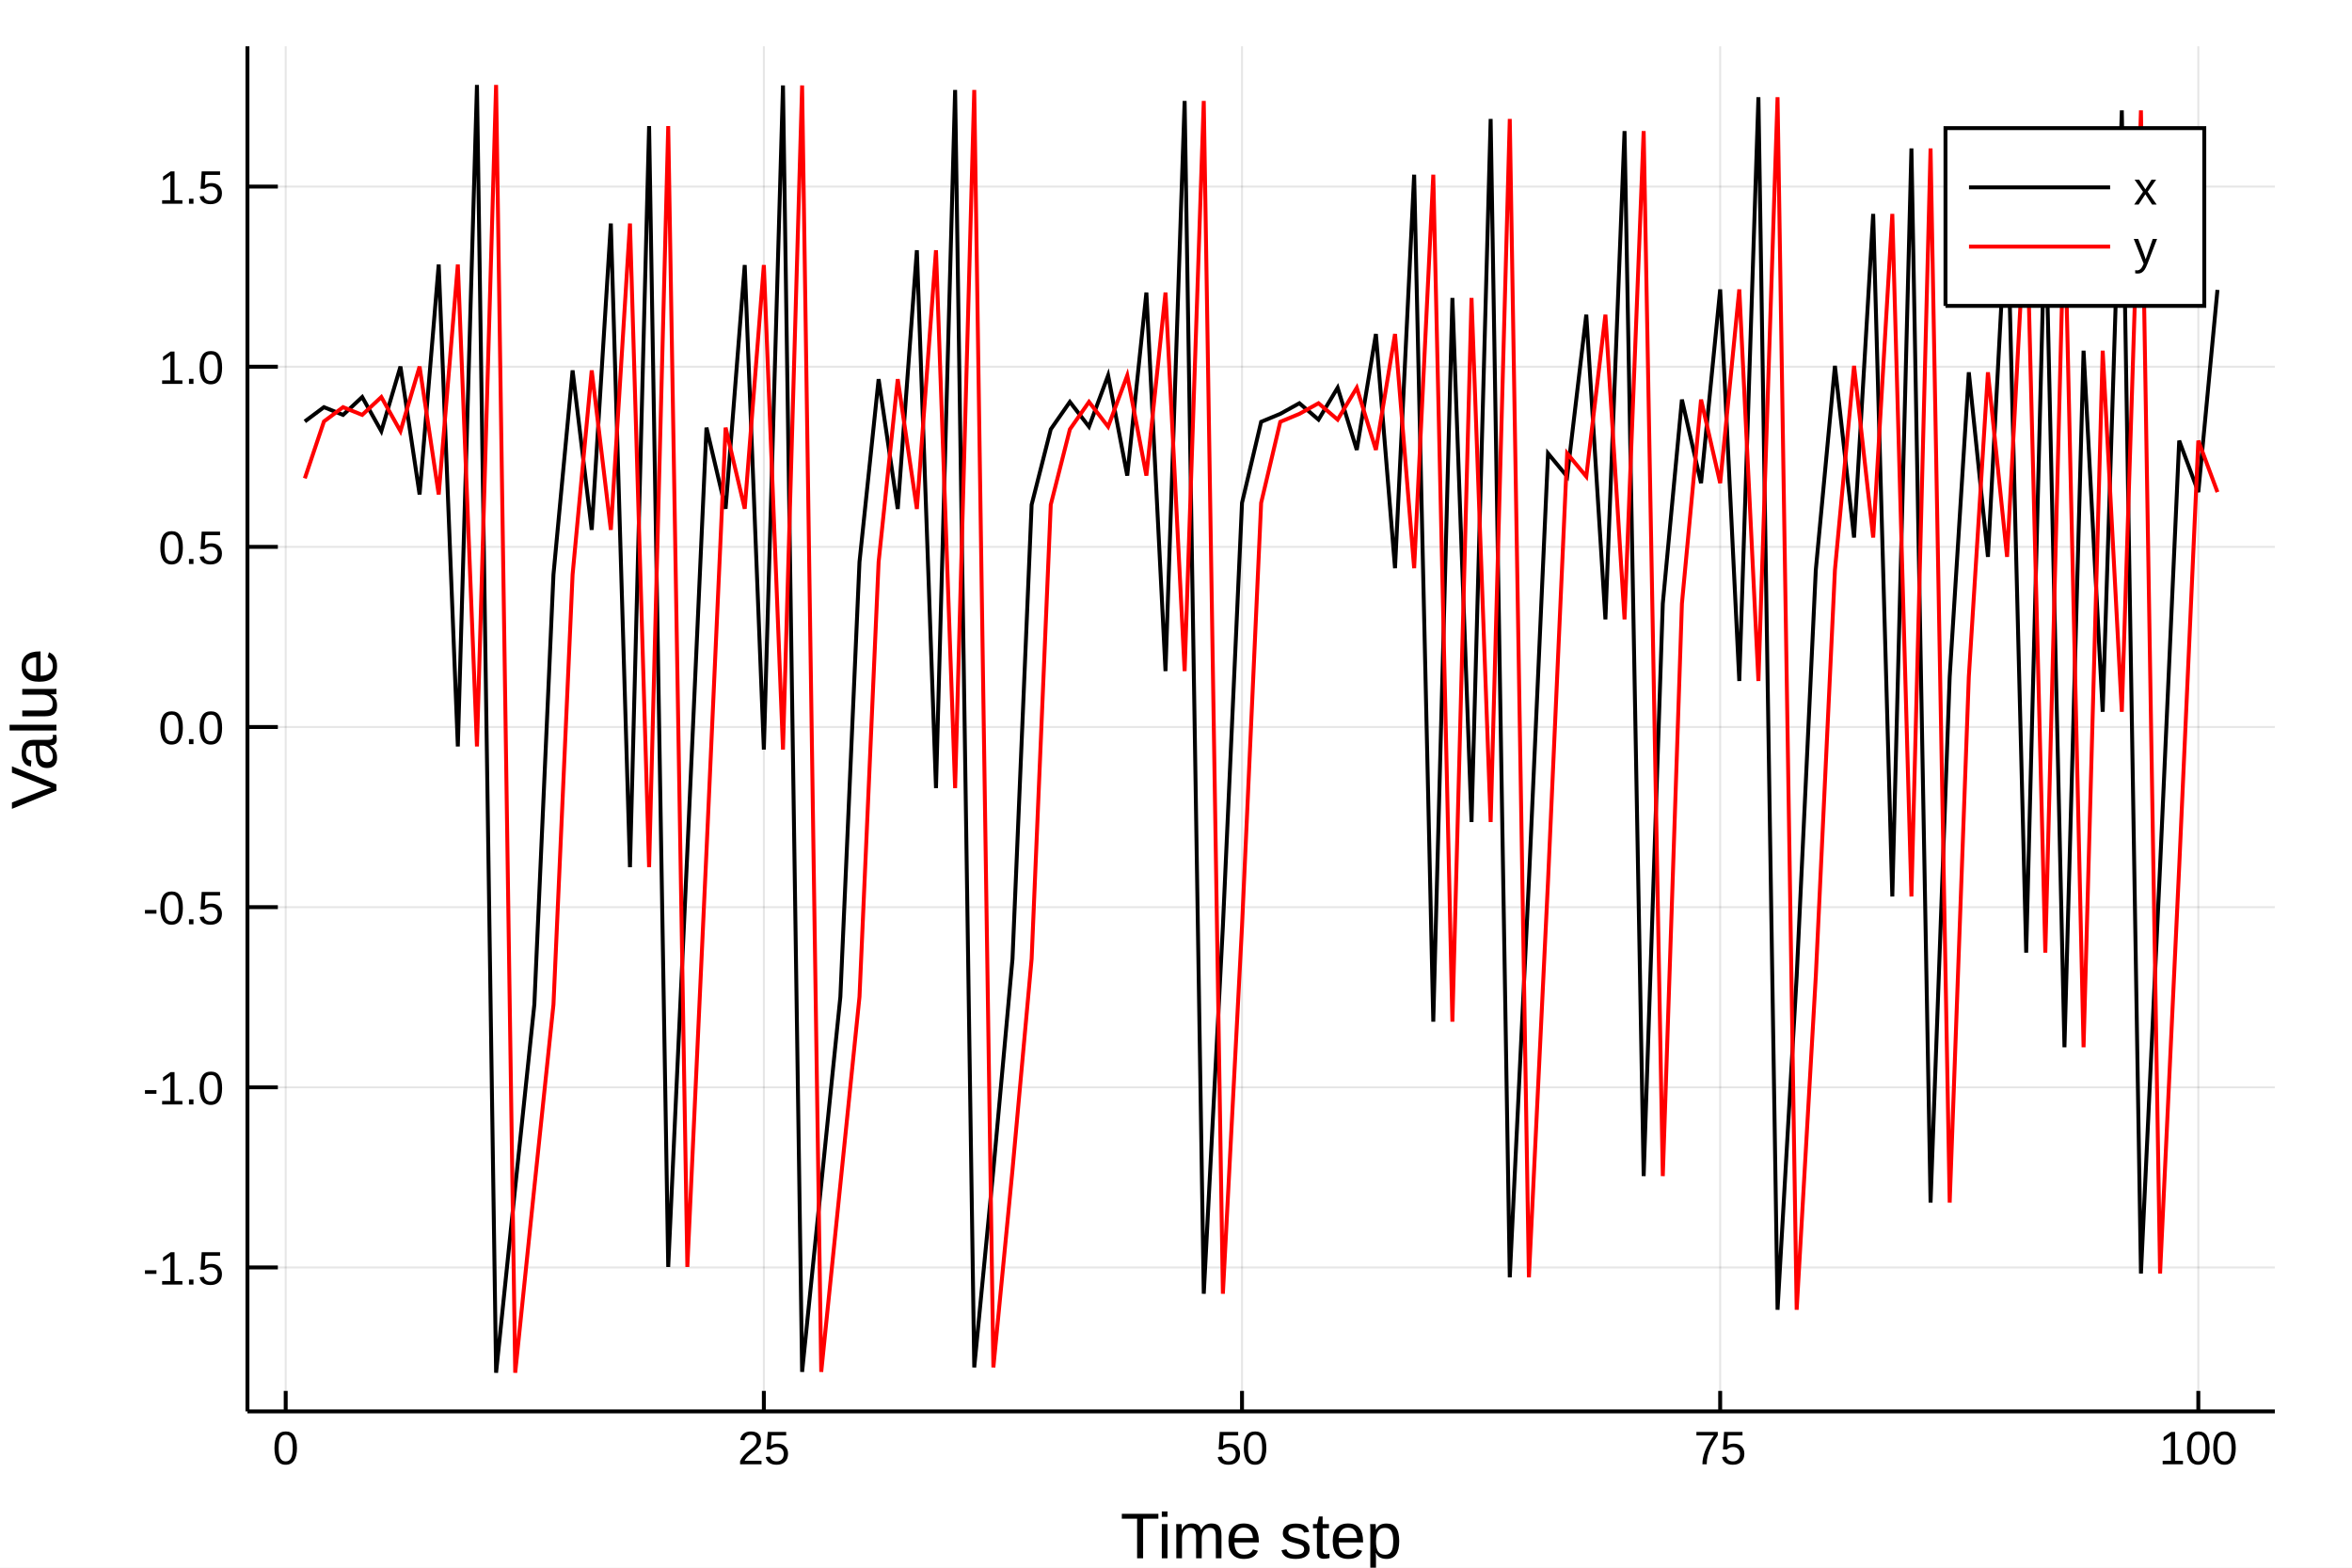
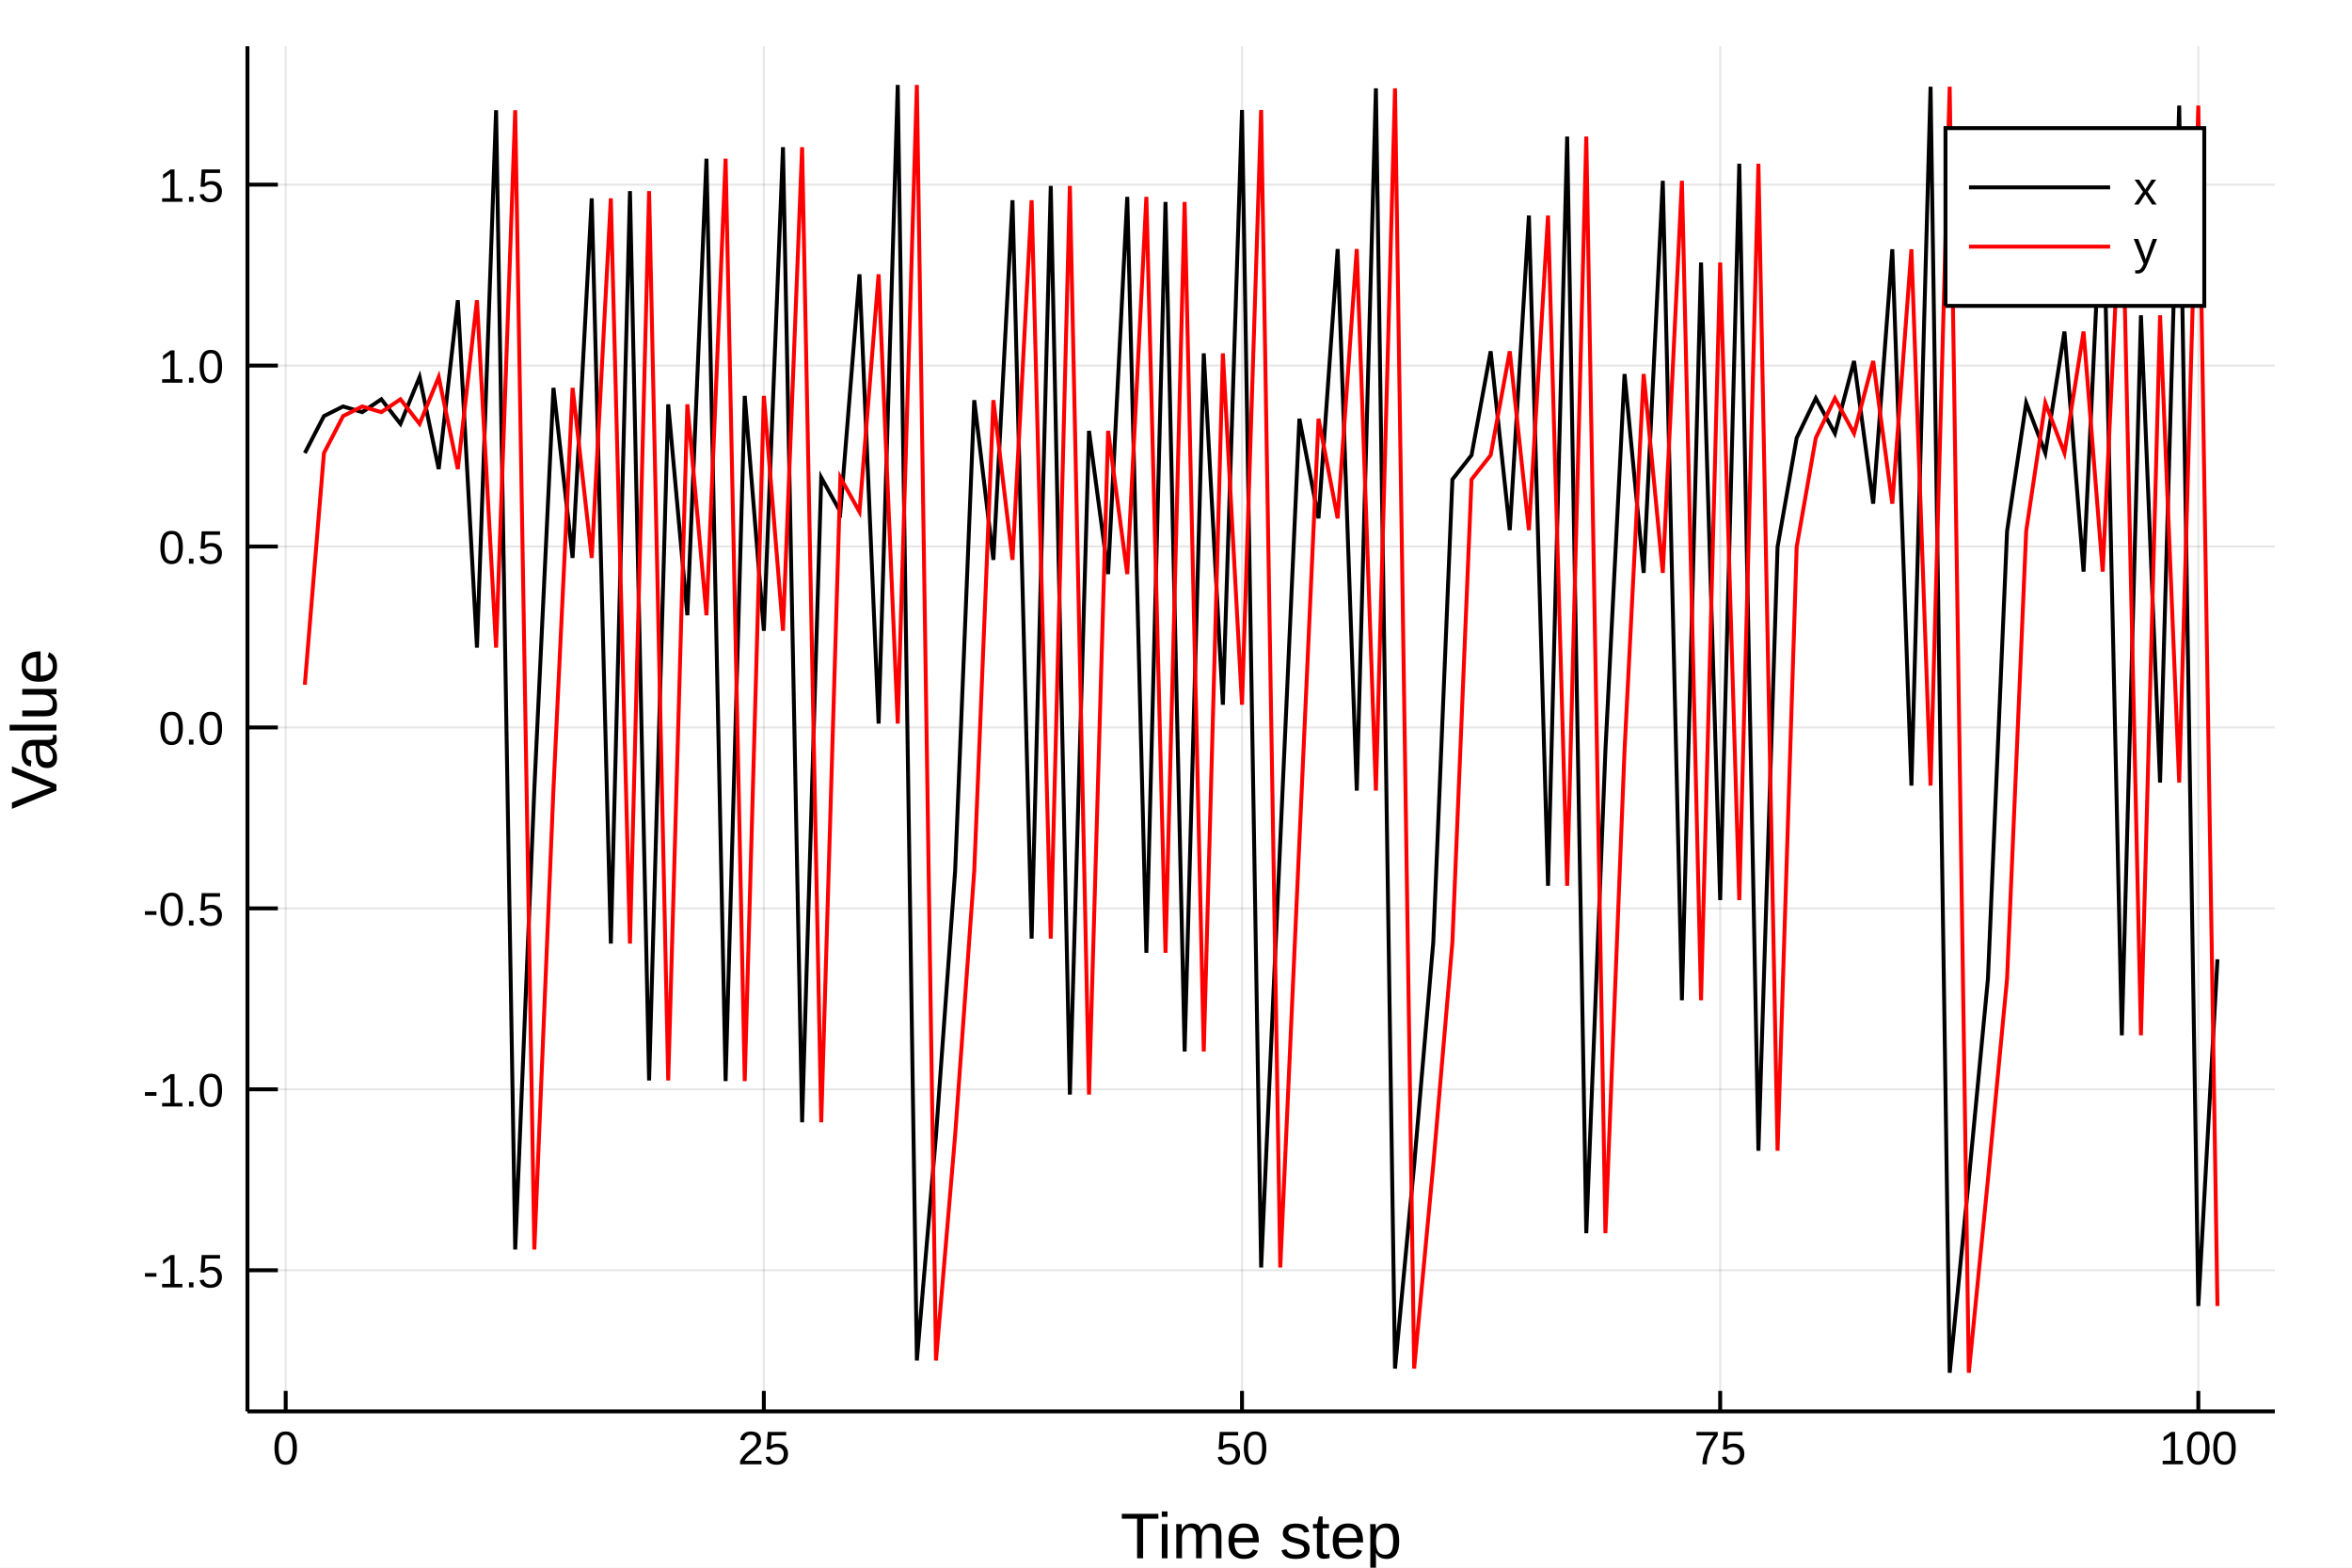
<svg xmlns="http://www.w3.org/2000/svg" width="600" height="400" viewBox="0 0 2400 1600">
  <defs>
-     <clipPath id="clip3700">
+     <clipPath id="clip6900">
      <rect x="0" y="0" width="2000" height="2000" />
    </clipPath>
  </defs>
  <defs>
-     <clipPath id="clip3701">
+     <clipPath id="clip6901">
      <rect x="0" y="0" width="2400" height="1600" />
    </clipPath>
  </defs>
-   <polygon clip-path="url(#clip3701)" points=" 0,1600 2400,1600 2400,0 0,0    " fill="#ffffff" fill-rule="evenodd" fill-opacity="1" />
+   <polygon clip-path="url(#clip6901)" points=" 0,1600 2400,1600 2400,0 0,0    " fill="#ffffff" fill-rule="evenodd" fill-opacity="1" />
  <defs>
-     <clipPath id="clip3702">
+     <clipPath id="clip6902">
      <rect x="480" y="0" width="1681" height="1600" />
    </clipPath>
  </defs>
-   <polygon clip-path="url(#clip3701)" points=" 252.496,1440.48 2321.26,1440.48 2321.26,47.244 252.496,47.244    " fill="#ffffff" fill-rule="evenodd" fill-opacity="1" />
+   <polygon clip-path="url(#clip6901)" points=" 252.496,1440.48 2321.26,1440.48 2321.26,47.244 252.496,47.244    " fill="#ffffff" fill-rule="evenodd" fill-opacity="1" />
  <defs>
-     <clipPath id="clip3703">
+     <clipPath id="clip6903">
      <rect x="252" y="47" width="2070" height="1394" />
    </clipPath>
  </defs>
-   <polyline clip-path="url(#clip3703)" style="stroke:#000000; stroke-width:2; stroke-opacity:0.1; fill:none" points="   291.53,1440.48 291.53,47.244    " />
-   <polyline clip-path="url(#clip3703)" style="stroke:#000000; stroke-width:2; stroke-opacity:0.1; fill:none" points="   779.445,1440.48 779.445,47.244    " />
-   <polyline clip-path="url(#clip3703)" style="stroke:#000000; stroke-width:2; stroke-opacity:0.1; fill:none" points="   1267.36,1440.48 1267.36,47.244    " />
-   <polyline clip-path="url(#clip3703)" style="stroke:#000000; stroke-width:2; stroke-opacity:0.1; fill:none" points="   1755.28,1440.48 1755.28,47.244    " />
-   <polyline clip-path="url(#clip3703)" style="stroke:#000000; stroke-width:2; stroke-opacity:0.1; fill:none" points="   2243.19,1440.48 2243.19,47.244    " />
-   <polyline clip-path="url(#clip3703)" style="stroke:#000000; stroke-width:2; stroke-opacity:0.1; fill:none" points="   252.496,1293.56 2321.26,1293.56    " />
-   <polyline clip-path="url(#clip3703)" style="stroke:#000000; stroke-width:2; stroke-opacity:0.1; fill:none" points="   252.496,1109.71 2321.26,1109.71    " />
-   <polyline clip-path="url(#clip3703)" style="stroke:#000000; stroke-width:2; stroke-opacity:0.1; fill:none" points="   252.496,925.85 2321.26,925.85    " />
-   <polyline clip-path="url(#clip3703)" style="stroke:#000000; stroke-width:2; stroke-opacity:0.1; fill:none" points="   252.496,741.995 2321.26,741.995    " />
-   <polyline clip-path="url(#clip3703)" style="stroke:#000000; stroke-width:2; stroke-opacity:0.1; fill:none" points="   252.496,558.14 2321.26,558.14    " />
-   <polyline clip-path="url(#clip3703)" style="stroke:#000000; stroke-width:2; stroke-opacity:0.1; fill:none" points="   252.496,374.285 2321.26,374.285    " />
-   <polyline clip-path="url(#clip3703)" style="stroke:#000000; stroke-width:2; stroke-opacity:0.1; fill:none" points="   252.496,190.43 2321.26,190.43    " />
-   <polyline clip-path="url(#clip3701)" style="stroke:#000000; stroke-width:4; stroke-opacity:1; fill:none" points="   252.496,1440.48 2321.26,1440.48    " />
-   <polyline clip-path="url(#clip3701)" style="stroke:#000000; stroke-width:4; stroke-opacity:1; fill:none" points="   252.496,1440.48 252.496,47.244    " />
-   <polyline clip-path="url(#clip3701)" style="stroke:#000000; stroke-width:4; stroke-opacity:1; fill:none" points="   291.53,1440.48 291.53,1419.58    " />
-   <polyline clip-path="url(#clip3701)" style="stroke:#000000; stroke-width:4; stroke-opacity:1; fill:none" points="   779.445,1440.48 779.445,1419.58    " />
-   <polyline clip-path="url(#clip3701)" style="stroke:#000000; stroke-width:4; stroke-opacity:1; fill:none" points="   1267.36,1440.48 1267.36,1419.58    " />
-   <polyline clip-path="url(#clip3701)" style="stroke:#000000; stroke-width:4; stroke-opacity:1; fill:none" points="   1755.28,1440.48 1755.28,1419.58    " />
-   <polyline clip-path="url(#clip3701)" style="stroke:#000000; stroke-width:4; stroke-opacity:1; fill:none" points="   2243.19,1440.48 2243.19,1419.58    " />
-   <polyline clip-path="url(#clip3701)" style="stroke:#000000; stroke-width:4; stroke-opacity:1; fill:none" points="   252.496,1293.56 283.528,1293.56    " />
-   <polyline clip-path="url(#clip3701)" style="stroke:#000000; stroke-width:4; stroke-opacity:1; fill:none" points="   252.496,1109.71 283.528,1109.71    " />
-   <polyline clip-path="url(#clip3701)" style="stroke:#000000; stroke-width:4; stroke-opacity:1; fill:none" points="   252.496,925.85 283.528,925.85    " />
-   <polyline clip-path="url(#clip3701)" style="stroke:#000000; stroke-width:4; stroke-opacity:1; fill:none" points="   252.496,741.995 283.528,741.995    " />
-   <polyline clip-path="url(#clip3701)" style="stroke:#000000; stroke-width:4; stroke-opacity:1; fill:none" points="   252.496,558.14 283.528,558.14    " />
-   <polyline clip-path="url(#clip3701)" style="stroke:#000000; stroke-width:4; stroke-opacity:1; fill:none" points="   252.496,374.285 283.528,374.285    " />
-   <polyline clip-path="url(#clip3701)" style="stroke:#000000; stroke-width:4; stroke-opacity:1; fill:none" points="   252.496,190.43 283.528,190.43    " />
-   <g clip-path="url(#clip3701)">
+   <polyline clip-path="url(#clip6903)" style="stroke:#000000; stroke-width:2; stroke-opacity:0.1; fill:none" points="   291.53,1440.48 291.53,47.244    " />
+   <polyline clip-path="url(#clip6903)" style="stroke:#000000; stroke-width:2; stroke-opacity:0.1; fill:none" points="   779.445,1440.48 779.445,47.244    " />
+   <polyline clip-path="url(#clip6903)" style="stroke:#000000; stroke-width:2; stroke-opacity:0.1; fill:none" points="   1267.36,1440.48 1267.36,47.244    " />
+   <polyline clip-path="url(#clip6903)" style="stroke:#000000; stroke-width:2; stroke-opacity:0.1; fill:none" points="   1755.28,1440.48 1755.28,47.244    " />
+   <polyline clip-path="url(#clip6903)" style="stroke:#000000; stroke-width:2; stroke-opacity:0.1; fill:none" points="   2243.19,1440.48 2243.19,47.244    " />
+   <polyline clip-path="url(#clip6903)" style="stroke:#000000; stroke-width:2; stroke-opacity:0.1; fill:none" points="   252.496,1296.43 2321.26,1296.43    " />
+   <polyline clip-path="url(#clip6903)" style="stroke:#000000; stroke-width:2; stroke-opacity:0.1; fill:none" points="   252.496,1111.77 2321.26,1111.77    " />
+   <polyline clip-path="url(#clip6903)" style="stroke:#000000; stroke-width:2; stroke-opacity:0.1; fill:none" points="   252.496,927.104 2321.26,927.104    " />
+   <polyline clip-path="url(#clip6903)" style="stroke:#000000; stroke-width:2; stroke-opacity:0.1; fill:none" points="   252.496,742.439 2321.26,742.439    " />
+   <polyline clip-path="url(#clip6903)" style="stroke:#000000; stroke-width:2; stroke-opacity:0.1; fill:none" points="   252.496,557.775 2321.26,557.775    " />
+   <polyline clip-path="url(#clip6903)" style="stroke:#000000; stroke-width:2; stroke-opacity:0.1; fill:none" points="   252.496,373.11 2321.26,373.11    " />
+   <polyline clip-path="url(#clip6903)" style="stroke:#000000; stroke-width:2; stroke-opacity:0.1; fill:none" points="   252.496,188.446 2321.26,188.446    " />
+   <polyline clip-path="url(#clip6901)" style="stroke:#000000; stroke-width:4; stroke-opacity:1; fill:none" points="   252.496,1440.48 2321.26,1440.48    " />
+   <polyline clip-path="url(#clip6901)" style="stroke:#000000; stroke-width:4; stroke-opacity:1; fill:none" points="   252.496,1440.48 252.496,47.244    " />
+   <polyline clip-path="url(#clip6901)" style="stroke:#000000; stroke-width:4; stroke-opacity:1; fill:none" points="   291.53,1440.48 291.53,1419.58    " />
+   <polyline clip-path="url(#clip6901)" style="stroke:#000000; stroke-width:4; stroke-opacity:1; fill:none" points="   779.445,1440.48 779.445,1419.58    " />
+   <polyline clip-path="url(#clip6901)" style="stroke:#000000; stroke-width:4; stroke-opacity:1; fill:none" points="   1267.36,1440.48 1267.36,1419.58    " />
+   <polyline clip-path="url(#clip6901)" style="stroke:#000000; stroke-width:4; stroke-opacity:1; fill:none" points="   1755.28,1440.48 1755.28,1419.58    " />
+   <polyline clip-path="url(#clip6901)" style="stroke:#000000; stroke-width:4; stroke-opacity:1; fill:none" points="   2243.19,1440.48 2243.19,1419.58    " />
+   <polyline clip-path="url(#clip6901)" style="stroke:#000000; stroke-width:4; stroke-opacity:1; fill:none" points="   252.496,1296.43 283.528,1296.43    " />
+   <polyline clip-path="url(#clip6901)" style="stroke:#000000; stroke-width:4; stroke-opacity:1; fill:none" points="   252.496,1111.77 283.528,1111.77    " />
+   <polyline clip-path="url(#clip6901)" style="stroke:#000000; stroke-width:4; stroke-opacity:1; fill:none" points="   252.496,927.104 283.528,927.104    " />
+   <polyline clip-path="url(#clip6901)" style="stroke:#000000; stroke-width:4; stroke-opacity:1; fill:none" points="   252.496,742.439 283.528,742.439    " />
+   <polyline clip-path="url(#clip6901)" style="stroke:#000000; stroke-width:4; stroke-opacity:1; fill:none" points="   252.496,557.775 283.528,557.775    " />
+   <polyline clip-path="url(#clip6901)" style="stroke:#000000; stroke-width:4; stroke-opacity:1; fill:none" points="   252.496,373.11 283.528,373.11    " />
+   <polyline clip-path="url(#clip6901)" style="stroke:#000000; stroke-width:4; stroke-opacity:1; fill:none" points="   252.496,188.446 283.528,188.446    " />
+   <g clip-path="url(#clip6901)">
    <text style="fill:#000000; fill-opacity:1; font-family:Arial,Helvetica Neue,Helvetica,sans-serif; font-size:48px; text-anchor:middle;" transform="rotate(0, 291.53, 1494.48)" x="291.53" y="1494.48">0</text>
  </g>
-   <g clip-path="url(#clip3701)">
+   <g clip-path="url(#clip6901)">
    <text style="fill:#000000; fill-opacity:1; font-family:Arial,Helvetica Neue,Helvetica,sans-serif; font-size:48px; text-anchor:middle;" transform="rotate(0, 779.445, 1494.48)" x="779.445" y="1494.48">25</text>
  </g>
-   <g clip-path="url(#clip3701)">
+   <g clip-path="url(#clip6901)">
    <text style="fill:#000000; fill-opacity:1; font-family:Arial,Helvetica Neue,Helvetica,sans-serif; font-size:48px; text-anchor:middle;" transform="rotate(0, 1267.36, 1494.48)" x="1267.36" y="1494.48">50</text>
  </g>
-   <g clip-path="url(#clip3701)">
+   <g clip-path="url(#clip6901)">
    <text style="fill:#000000; fill-opacity:1; font-family:Arial,Helvetica Neue,Helvetica,sans-serif; font-size:48px; text-anchor:middle;" transform="rotate(0, 1755.28, 1494.48)" x="1755.28" y="1494.48">75</text>
  </g>
-   <g clip-path="url(#clip3701)">
+   <g clip-path="url(#clip6901)">
    <text style="fill:#000000; fill-opacity:1; font-family:Arial,Helvetica Neue,Helvetica,sans-serif; font-size:48px; text-anchor:middle;" transform="rotate(0, 2243.19, 1494.48)" x="2243.19" y="1494.48">100</text>
  </g>
-   <g clip-path="url(#clip3701)">
-     <text style="fill:#000000; fill-opacity:1; font-family:Arial,Helvetica Neue,Helvetica,sans-serif; font-size:48px; text-anchor:end;" transform="rotate(0, 228.496, 1311.06)" x="228.496" y="1311.06">-1.5</text>
+   <g clip-path="url(#clip6901)">
+     <text style="fill:#000000; fill-opacity:1; font-family:Arial,Helvetica Neue,Helvetica,sans-serif; font-size:48px; text-anchor:end;" transform="rotate(0, 228.496, 1313.93)" x="228.496" y="1313.93">-1.5</text>
  </g>
-   <g clip-path="url(#clip3701)">
-     <text style="fill:#000000; fill-opacity:1; font-family:Arial,Helvetica Neue,Helvetica,sans-serif; font-size:48px; text-anchor:end;" transform="rotate(0, 228.496, 1127.21)" x="228.496" y="1127.21">-1.0</text>
+   <g clip-path="url(#clip6901)">
+     <text style="fill:#000000; fill-opacity:1; font-family:Arial,Helvetica Neue,Helvetica,sans-serif; font-size:48px; text-anchor:end;" transform="rotate(0, 228.496, 1129.27)" x="228.496" y="1129.27">-1.0</text>
  </g>
-   <g clip-path="url(#clip3701)">
-     <text style="fill:#000000; fill-opacity:1; font-family:Arial,Helvetica Neue,Helvetica,sans-serif; font-size:48px; text-anchor:end;" transform="rotate(0, 228.496, 943.35)" x="228.496" y="943.35">-0.5</text>
+   <g clip-path="url(#clip6901)">
+     <text style="fill:#000000; fill-opacity:1; font-family:Arial,Helvetica Neue,Helvetica,sans-serif; font-size:48px; text-anchor:end;" transform="rotate(0, 228.496, 944.604)" x="228.496" y="944.604">-0.5</text>
  </g>
-   <g clip-path="url(#clip3701)">
-     <text style="fill:#000000; fill-opacity:1; font-family:Arial,Helvetica Neue,Helvetica,sans-serif; font-size:48px; text-anchor:end;" transform="rotate(0, 228.496, 759.495)" x="228.496" y="759.495">0.0</text>
+   <g clip-path="url(#clip6901)">
+     <text style="fill:#000000; fill-opacity:1; font-family:Arial,Helvetica Neue,Helvetica,sans-serif; font-size:48px; text-anchor:end;" transform="rotate(0, 228.496, 759.939)" x="228.496" y="759.939">0.0</text>
  </g>
-   <g clip-path="url(#clip3701)">
-     <text style="fill:#000000; fill-opacity:1; font-family:Arial,Helvetica Neue,Helvetica,sans-serif; font-size:48px; text-anchor:end;" transform="rotate(0, 228.496, 575.64)" x="228.496" y="575.64">0.5</text>
+   <g clip-path="url(#clip6901)">
+     <text style="fill:#000000; fill-opacity:1; font-family:Arial,Helvetica Neue,Helvetica,sans-serif; font-size:48px; text-anchor:end;" transform="rotate(0, 228.496, 575.275)" x="228.496" y="575.275">0.5</text>
  </g>
-   <g clip-path="url(#clip3701)">
-     <text style="fill:#000000; fill-opacity:1; font-family:Arial,Helvetica Neue,Helvetica,sans-serif; font-size:48px; text-anchor:end;" transform="rotate(0, 228.496, 391.785)" x="228.496" y="391.785">1.0</text>
+   <g clip-path="url(#clip6901)">
+     <text style="fill:#000000; fill-opacity:1; font-family:Arial,Helvetica Neue,Helvetica,sans-serif; font-size:48px; text-anchor:end;" transform="rotate(0, 228.496, 390.61)" x="228.496" y="390.61">1.0</text>
  </g>
-   <g clip-path="url(#clip3701)">
-     <text style="fill:#000000; fill-opacity:1; font-family:Arial,Helvetica Neue,Helvetica,sans-serif; font-size:48px; text-anchor:end;" transform="rotate(0, 228.496, 207.93)" x="228.496" y="207.93">1.5</text>
+   <g clip-path="url(#clip6901)">
+     <text style="fill:#000000; fill-opacity:1; font-family:Arial,Helvetica Neue,Helvetica,sans-serif; font-size:48px; text-anchor:end;" transform="rotate(0, 228.496, 205.946)" x="228.496" y="205.946">1.5</text>
  </g>
-   <g clip-path="url(#clip3701)">
+   <g clip-path="url(#clip6901)">
    <text style="fill:#000000; fill-opacity:1; font-family:Arial,Helvetica Neue,Helvetica,sans-serif; font-size:66px; text-anchor:middle;" transform="rotate(0, 1286.88, 1590.4)" x="1286.88" y="1590.4">Time step</text>
  </g>
-   <g clip-path="url(#clip3701)">
+   <g clip-path="url(#clip6901)">
    <text style="fill:#000000; fill-opacity:1; font-family:Arial,Helvetica Neue,Helvetica,sans-serif; font-size:66px; text-anchor:middle;" transform="rotate(-90, 57.6, 743.863)" x="57.6" y="743.863">Value</text>
  </g>
-   <polyline clip-path="url(#clip3703)" style="stroke:#000000; stroke-width:4; stroke-opacity:1; fill:none" points="   311.046,430.138 330.563,415.556 350.079,423.444 369.596,405.233 389.113,440.053 408.629,374.109 428.146,504.68 447.663,269.995 467.179,761.875 486.696,86.675    506.213,1401.05 525.729,1211.85 545.246,1025.28 564.762,586.406 584.279,378.022 603.796,540.799 623.312,228.095 642.829,885.052 662.346,128.686 681.862,1293.06    701.379,869.064 720.896,436.432 740.412,519.241 759.929,270.474 779.445,765.015 798.962,87.185 818.479,1400.18 837.995,1208.87 857.512,1017.43 877.029,573.572    896.545,386.973 916.062,519.445 935.579,255.389 955.095,804.382 974.612,91.804 994.128,1395.6 1013.65,1193.91 1033.16,978.688 1052.68,515.134 1072.2,438.172    1091.71,410.178 1111.23,435.48 1130.74,383.159 1150.26,485.422 1169.78,298.576 1189.29,684.944 1208.81,103.026 1228.33,1320.42 1247.84,945.394 1267.36,513.238    1286.88,430.533 1306.39,422.392 1325.91,411.551 1345.43,428.274 1364.94,395.727 1384.46,459.161 1403.98,340.869 1423.49,579.929 1443.01,178.293 1462.53,1042.74    1482.04,304.066 1501.56,838.982 1521.08,121.403 1540.59,1303.68 1560.11,899.015 1579.63,462.758 1599.14,486.358 1618.66,321.152 1638.18,632.163 1657.69,133.754    1677.21,1200.36 1696.73,616.102 1716.24,407.813 1735.76,493.145 1755.28,295.357 1774.79,695.052 1794.31,99.202 1813.83,1336.78 1833.34,996.455 1852.86,581.726    1872.38,373.393 1891.89,548.616 1911.41,218.318 1930.93,914.985 1950.44,151.481 1969.96,1227.42 1989.48,690.861 2008.99,379.938 2028.51,568.352 2048.03,200.583    2067.54,972.276 2087.06,208.992 2106.58,1068.88 2126.09,357.898 2145.61,726.481 2165.13,112.626 2184.64,1299.77 2204.16,884.464 2223.68,449.731 2243.19,502.238    2262.71,295.849    " />
-   <polyline clip-path="url(#clip3703)" style="stroke:#ff0000; stroke-width:4; stroke-opacity:1; fill:none" points="   311.046,488.221 330.563,430.138 350.079,415.556 369.596,423.444 389.113,405.233 408.629,440.053 428.146,374.109 447.663,504.68 467.179,269.995 486.696,761.875    506.213,86.675 525.729,1401.05 545.246,1211.85 564.762,1025.28 584.279,586.406 603.796,378.022 623.312,540.799 642.829,228.095 662.346,885.052 681.862,128.686    701.379,1293.06 720.896,869.064 740.412,436.432 759.929,519.241 779.445,270.474 798.962,765.015 818.479,87.185 837.995,1400.18 857.512,1208.87 877.029,1017.43    896.545,573.572 916.062,386.973 935.579,519.445 955.095,255.389 974.612,804.382 994.128,91.804 1013.65,1395.6 1033.16,1193.91 1052.68,978.688 1072.2,515.134    1091.71,438.172 1111.23,410.178 1130.74,435.48 1150.26,383.159 1169.78,485.422 1189.29,298.576 1208.81,684.944 1228.33,103.026 1247.84,1320.42 1267.36,945.394    1286.88,513.238 1306.39,430.533 1325.91,422.392 1345.43,411.551 1364.94,428.274 1384.46,395.727 1403.98,459.161 1423.49,340.869 1443.01,579.929 1462.53,178.293    1482.04,1042.74 1501.56,304.066 1521.08,838.982 1540.59,121.403 1560.11,1303.68 1579.63,899.015 1599.14,462.758 1618.66,486.358 1638.18,321.152 1657.69,632.163    1677.21,133.754 1696.73,1200.36 1716.24,616.102 1735.76,407.813 1755.28,493.145 1774.79,295.357 1794.31,695.052 1813.83,99.202 1833.34,1336.78 1852.86,996.455    1872.38,581.726 1891.89,373.393 1911.41,548.616 1930.93,218.318 1950.44,914.985 1969.96,151.481 1989.48,1227.42 2008.99,690.861 2028.51,379.938 2048.03,568.352    2067.54,200.583 2087.06,972.276 2106.58,208.992 2126.09,1068.88 2145.61,357.898 2165.13,726.481 2184.64,112.626 2204.16,1299.77 2223.68,884.464 2243.19,449.731    2262.71,502.238    " />
-   <polygon clip-path="url(#clip3701)" points=" 1985.19,312.204 2249.26,312.204 2249.26,130.764 1985.19,130.764    " fill="#ffffff" fill-rule="evenodd" fill-opacity="1" />
-   <polyline clip-path="url(#clip3701)" style="stroke:#000000; stroke-width:4; stroke-opacity:1; fill:none" points="   1985.19,312.204 2249.26,312.204 2249.26,130.764 1985.19,130.764 1985.19,312.204    " />
-   <polyline clip-path="url(#clip3701)" style="stroke:#000000; stroke-width:4; stroke-opacity:1; fill:none" points="   2009.19,191.244 2153.19,191.244    " />
-   <g clip-path="url(#clip3701)">
+   <polyline clip-path="url(#clip6903)" style="stroke:#000000; stroke-width:4; stroke-opacity:1; fill:none" points="   311.046,462.402 330.563,424.636 350.079,414.833 369.596,420.634 389.113,407.493 408.629,432.602 428.146,384.823 447.663,478.701 467.179,306.429 486.696,660.987    506.213,112.539 525.729,1275.25 545.246,805.076 564.762,395.846 584.279,569.427 603.796,202.449 623.312,962.987 642.829,195.084 662.346,1102.74 681.862,412.663    701.379,627.928 720.896,161.95 740.412,1103.4 759.929,404.02 779.445,643.763 798.962,150.217 818.479,1145.41 837.995,487.388 857.512,522.403 877.029,279.955    896.545,738.503 916.062,86.675 935.579,1388.54 955.095,1158.94 974.612,888.908 994.128,408.416 1013.65,571.412 1033.16,204.37 1052.68,957.975 1072.2,189.742    1091.71,1117.14 1111.23,439.729 1130.74,585.898 1150.26,200.916 1169.78,972.417 1189.29,206.127 1208.81,1073.17 1228.33,360.643 1247.84,719.281 1267.36,112.292    1286.88,1293.59 1306.39,858.805 1325.91,427.386 1345.43,529.042 1364.94,254.163 1384.46,806.89 1403.98,90.143 1423.49,1396.78 1443.01,1188.97 1462.53,961.561    1482.04,489.344 1501.56,464.557 1521.08,358.527 1540.59,541.085 1560.11,219.981 1579.63,904.049 1599.14,139.358 1618.66,1258.64 1638.18,765.934 1657.69,381.733    1677.21,584.711 1696.73,184.528 1716.24,1020.85 1735.76,267.874 1755.28,918.689 1774.79,167.118 1794.31,1174.46 1813.83,558.131 1833.34,446.96 1852.86,406.482    1872.38,442.335 1891.89,368.445 1911.41,514.065 1930.93,254.395 1950.44,801.785 1969.96,88.501 1989.48,1401.05 2008.99,1203.68 2028.51,998.986 2048.03,541.956    2067.54,411.172 2087.06,462.362 2106.58,338.392 2126.09,583.385 2145.61,172.662 2165.13,1056.68 2184.64,321.809 2204.16,798.706 2223.68,107.762 2243.19,1332.93    2262.71,979.053    " />
+   <polyline clip-path="url(#clip6903)" style="stroke:#ff0000; stroke-width:4; stroke-opacity:1; fill:none" points="   311.046,698.855 330.563,462.402 350.079,424.636 369.596,414.833 389.113,420.634 408.629,407.493 428.146,432.602 447.663,384.823 467.179,478.701 486.696,306.429    506.213,660.987 525.729,112.539 545.246,1275.25 564.762,805.076 584.279,395.846 603.796,569.427 623.312,202.449 642.829,962.987 662.346,195.084 681.862,1102.74    701.379,412.663 720.896,627.928 740.412,161.95 759.929,1103.4 779.445,404.02 798.962,643.763 818.479,150.217 837.995,1145.41 857.512,487.388 877.029,522.403    896.545,279.955 916.062,738.503 935.579,86.675 955.095,1388.54 974.612,1158.94 994.128,888.908 1013.65,408.416 1033.16,571.412 1052.68,204.37 1072.2,957.975    1091.71,189.742 1111.23,1117.14 1130.74,439.729 1150.26,585.898 1169.78,200.916 1189.29,972.417 1208.81,206.127 1228.33,1073.17 1247.84,360.643 1267.36,719.281    1286.88,112.292 1306.39,1293.59 1325.91,858.805 1345.43,427.386 1364.94,529.042 1384.46,254.163 1403.98,806.89 1423.49,90.143 1443.01,1396.78 1462.53,1188.97    1482.04,961.561 1501.56,489.344 1521.08,464.557 1540.59,358.527 1560.11,541.085 1579.63,219.981 1599.14,904.049 1618.66,139.358 1638.18,1258.64 1657.69,765.934    1677.21,381.733 1696.73,584.711 1716.24,184.528 1735.76,1020.85 1755.28,267.874 1774.79,918.689 1794.31,167.118 1813.83,1174.46 1833.34,558.131 1852.86,446.96    1872.38,406.482 1891.89,442.335 1911.41,368.445 1930.93,514.065 1950.44,254.395 1969.96,801.785 1989.48,88.501 2008.99,1401.05 2028.51,1203.68 2048.03,998.986    2067.54,541.956 2087.06,411.172 2106.58,462.362 2126.09,338.392 2145.61,583.385 2165.13,172.662 2184.64,1056.68 2204.16,321.809 2223.68,798.706 2243.19,107.762    2262.71,1332.93    " />
+   <polygon clip-path="url(#clip6901)" points=" 1985.19,312.204 2249.26,312.204 2249.26,130.764 1985.19,130.764    " fill="#ffffff" fill-rule="evenodd" fill-opacity="1" />
+   <polyline clip-path="url(#clip6901)" style="stroke:#000000; stroke-width:4; stroke-opacity:1; fill:none" points="   1985.19,312.204 2249.26,312.204 2249.26,130.764 1985.19,130.764 1985.19,312.204    " />
+   <polyline clip-path="url(#clip6901)" style="stroke:#000000; stroke-width:4; stroke-opacity:1; fill:none" points="   2009.19,191.244 2153.19,191.244    " />
+   <g clip-path="url(#clip6901)">
    <text style="fill:#000000; fill-opacity:1; font-family:Arial,Helvetica Neue,Helvetica,sans-serif; font-size:48px; text-anchor:start;" transform="rotate(0, 2177.19, 208.744)" x="2177.19" y="208.744">x</text>
  </g>
-   <polyline clip-path="url(#clip3701)" style="stroke:#ff0000; stroke-width:4; stroke-opacity:1; fill:none" points="   2009.19,251.724 2153.19,251.724    " />
-   <g clip-path="url(#clip3701)">
+   <polyline clip-path="url(#clip6901)" style="stroke:#ff0000; stroke-width:4; stroke-opacity:1; fill:none" points="   2009.19,251.724 2153.19,251.724    " />
+   <g clip-path="url(#clip6901)">
    <text style="fill:#000000; fill-opacity:1; font-family:Arial,Helvetica Neue,Helvetica,sans-serif; font-size:48px; text-anchor:start;" transform="rotate(0, 2177.19, 269.224)" x="2177.19" y="269.224">y</text>
  </g>
</svg>
